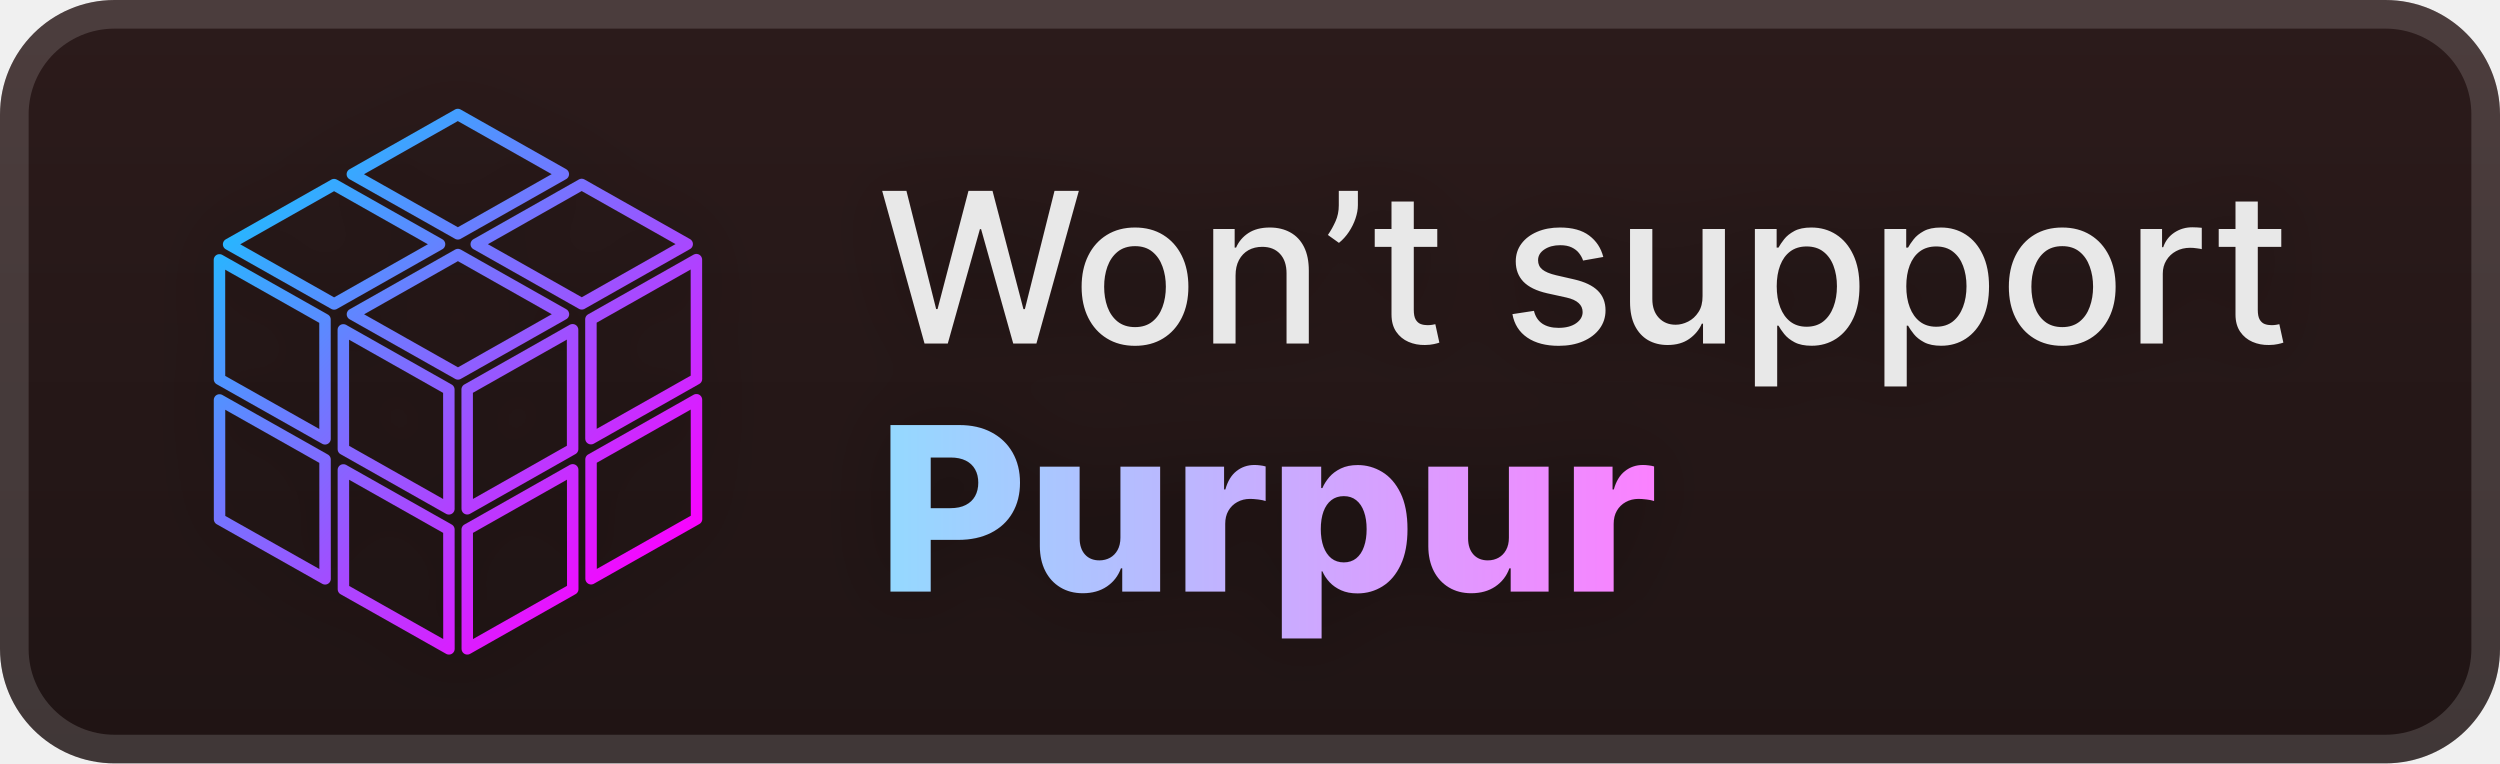
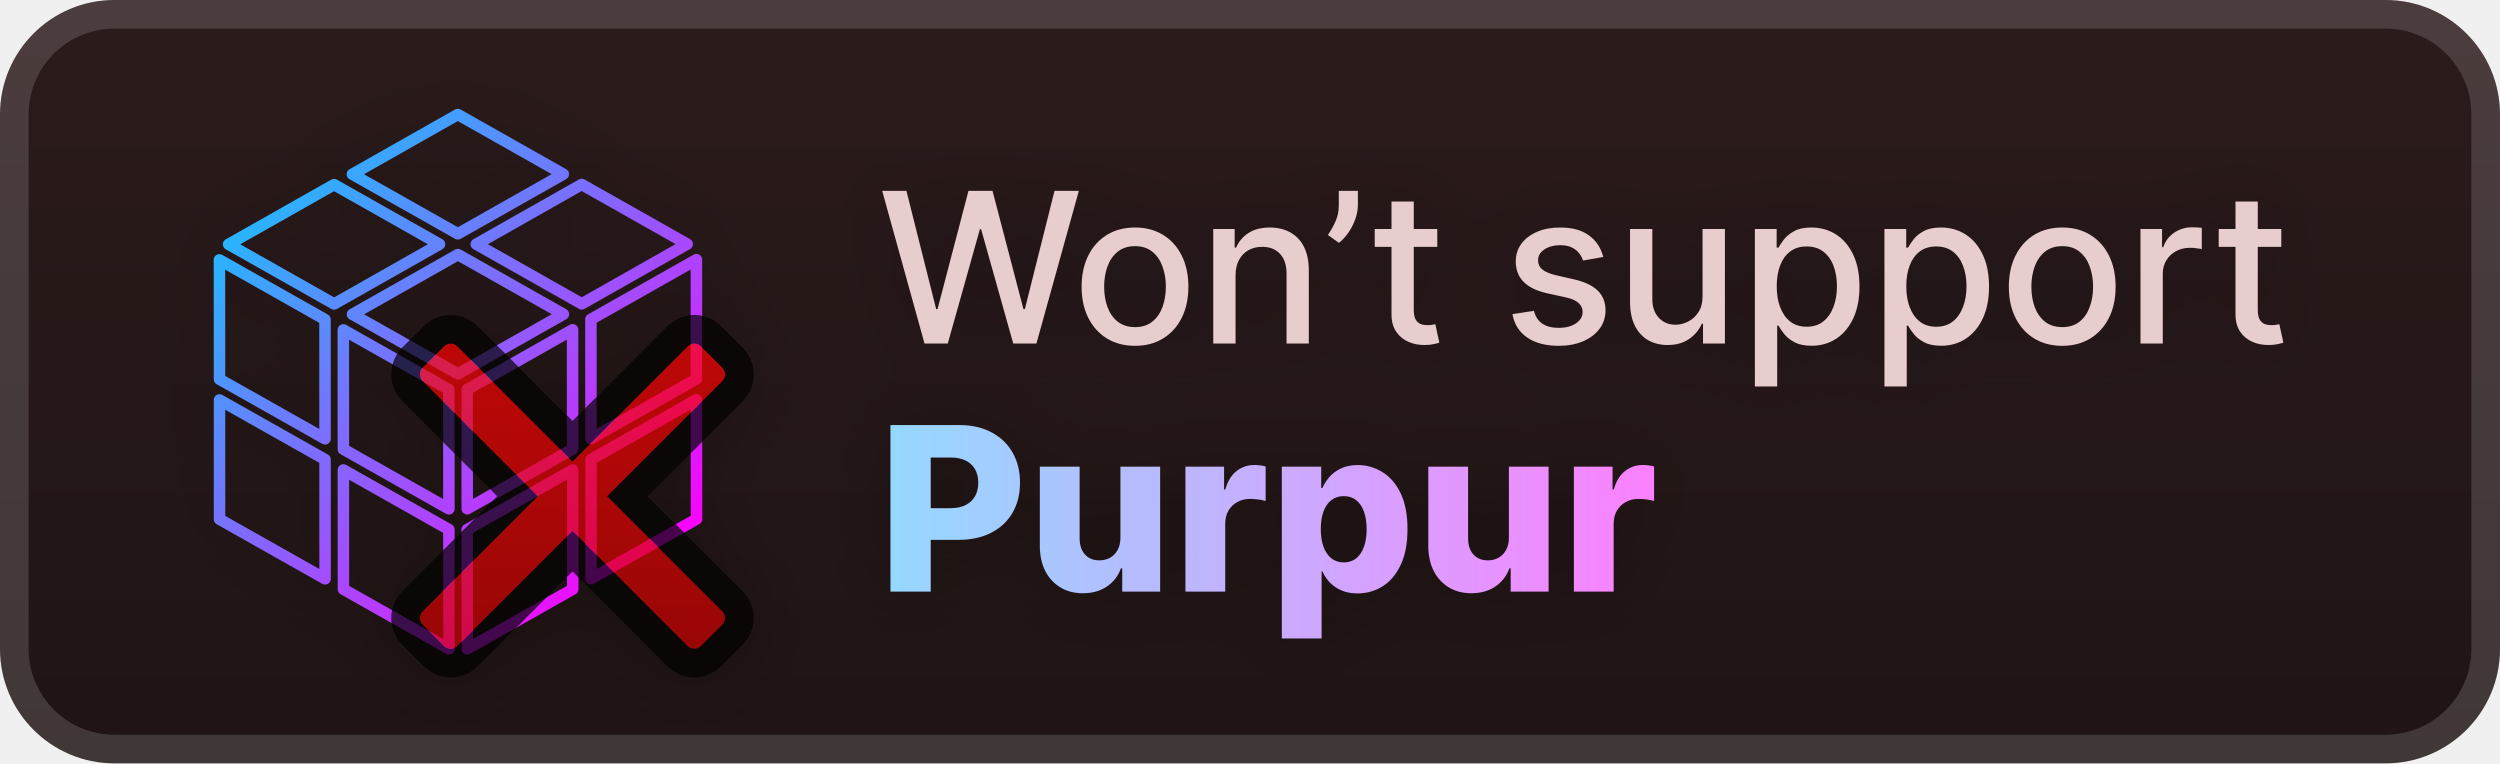
<svg xmlns="http://www.w3.org/2000/svg" width="131" height="40" viewBox="0 0 131 40" fill="none">
-   <rect x="-0" y="-6.10352e-05" width="131" height="40" rx="6" fill="url(#paint0_linear_28_1149)" />
-   <g filter="url(#filter0_d_28_1149)">
-     <path d="M30.48 9.666L24.956 12.796L30.485 15.921L36.009 12.79L30.48 9.666Z" stroke="url(#paint1_linear_28_1149)" stroke-width="0.6" stroke-linejoin="round" />
-     <path d="M23.989 6L18.463 9.13L23.992 12.252L29.518 9.125L23.989 6Z" stroke="url(#paint2_linear_28_1149)" stroke-width="0.6" stroke-linejoin="round" />
-     <path d="M17.505 9.674L11.979 12.802L17.508 15.927L23.031 12.799L17.505 9.674Z" stroke="url(#paint3_linear_28_1149)" stroke-width="0.6" stroke-linejoin="round" />
-     <path d="M23.995 13.34L18.469 16.47L23.998 19.592L29.524 16.465L23.995 13.34Z" stroke="url(#paint4_linear_28_1149)" stroke-width="0.6" stroke-linejoin="round" />
-     <path d="M11.499 13.617L11.502 19.873L17.032 22.994L17.029 16.742L11.499 13.617Z" stroke="url(#paint5_linear_28_1149)" stroke-width="0.6" stroke-linejoin="round" />
-     <path d="M17.99 17.286L17.993 23.538L23.522 26.663L23.519 20.411L17.99 17.286Z" stroke="url(#paint6_linear_28_1149)" stroke-width="0.6" stroke-linejoin="round" />
-     <path d="M11.502 20.957L11.505 27.21L17.035 30.331L17.032 24.079L11.502 20.957Z" stroke="url(#paint7_linear_28_1149)" stroke-width="0.6" stroke-linejoin="round" />
-     <path d="M17.993 24.625L17.996 30.878L23.525 34L23.522 27.747L17.993 24.625Z" stroke="url(#paint8_linear_28_1149)" stroke-width="0.6" stroke-linejoin="round" />
-     <path d="M24.486 34L30.012 30.872L30.009 24.62L24.483 27.747L24.486 34Z" stroke="url(#paint9_linear_28_1149)" stroke-width="0.6" stroke-linejoin="round" />
-     <path d="M30.973 30.326L36.499 27.198L36.494 20.946L30.97 24.073L30.973 30.326Z" stroke="url(#paint10_linear_28_1149)" stroke-width="0.6" stroke-linejoin="round" />
-     <path d="M30.967 22.986L36.494 19.858L36.491 13.606L30.964 16.733L30.967 22.986Z" stroke="url(#paint11_linear_28_1149)" stroke-width="0.6" stroke-linejoin="round" />
-     <path d="M24.48 20.408L24.483 26.66L30.006 23.532L30.003 17.28L24.48 20.408Z" stroke="url(#paint12_linear_28_1149)" stroke-width="0.6" stroke-linejoin="round" />
-   </g>
-   <g filter="url(#filter1_d_28_1149)">
-     <path d="M48.445 18L46.226 10H47.496L49.054 16.195H49.128L50.749 10H52.007L53.628 16.199H53.703L55.257 10H56.531L54.308 18H53.093L51.41 12.008H51.347L49.664 18H48.445ZM59.474 18.121C58.912 18.121 58.421 17.992 58.002 17.734C57.582 17.477 57.257 17.116 57.025 16.652C56.793 16.189 56.677 15.647 56.677 15.027C56.677 14.405 56.793 13.861 57.025 13.395C57.257 12.928 57.582 12.566 58.002 12.309C58.421 12.051 58.912 11.922 59.474 11.922C60.037 11.922 60.528 12.051 60.947 12.309C61.366 12.566 61.692 12.928 61.923 13.395C62.155 13.861 62.271 14.405 62.271 15.027C62.271 15.647 62.155 16.189 61.923 16.652C61.692 17.116 61.366 17.477 60.947 17.734C60.528 17.992 60.037 18.121 59.474 18.121ZM59.478 17.141C59.843 17.141 60.145 17.044 60.384 16.852C60.624 16.659 60.801 16.402 60.916 16.082C61.033 15.762 61.091 15.409 61.091 15.023C61.091 14.641 61.033 14.289 60.916 13.969C60.801 13.646 60.624 13.387 60.384 13.191C60.145 12.996 59.843 12.898 59.478 12.898C59.111 12.898 58.806 12.996 58.564 13.191C58.324 13.387 58.146 13.646 58.029 13.969C57.914 14.289 57.857 14.641 57.857 15.023C57.857 15.409 57.914 15.762 58.029 16.082C58.146 16.402 58.324 16.659 58.564 16.852C58.806 17.044 59.111 17.141 59.478 17.141ZM64.743 14.437V18H63.575V12H64.696V12.976H64.77C64.908 12.659 65.124 12.404 65.418 12.211C65.715 12.018 66.089 11.922 66.54 11.922C66.948 11.922 67.306 12.008 67.614 12.18C67.921 12.349 68.159 12.601 68.329 12.937C68.498 13.273 68.582 13.689 68.582 14.184V18H67.415V14.324C67.415 13.889 67.301 13.549 67.075 13.305C66.848 13.057 66.537 12.934 66.141 12.934C65.87 12.934 65.629 12.992 65.418 13.109C65.21 13.226 65.045 13.398 64.922 13.625C64.803 13.849 64.743 14.12 64.743 14.437ZM71.153 10V10.75C71.153 10.971 71.111 11.204 71.028 11.449C70.947 11.691 70.832 11.924 70.684 12.148C70.536 12.372 70.361 12.565 70.161 12.726L69.582 12.312C69.736 12.088 69.869 11.85 69.981 11.598C70.096 11.345 70.153 11.066 70.153 10.762V10H71.153ZM75.313 12V12.937H72.036V12H75.313ZM72.915 10.562H74.082V16.238C74.082 16.465 74.116 16.635 74.184 16.75C74.252 16.862 74.339 16.939 74.446 16.98C74.555 17.02 74.674 17.039 74.801 17.039C74.895 17.039 74.977 17.032 75.047 17.02C75.118 17.006 75.172 16.996 75.211 16.988L75.422 17.953C75.355 17.979 75.258 18.005 75.133 18.031C75.008 18.06 74.852 18.076 74.665 18.078C74.357 18.083 74.071 18.029 73.805 17.914C73.54 17.799 73.325 17.622 73.161 17.383C72.997 17.143 72.915 16.842 72.915 16.48V10.562ZM84.012 13.465L82.954 13.652C82.909 13.517 82.839 13.388 82.743 13.266C82.649 13.143 82.521 13.043 82.36 12.965C82.198 12.887 81.997 12.848 81.754 12.848C81.424 12.848 81.148 12.922 80.926 13.07C80.705 13.216 80.594 13.405 80.594 13.637C80.594 13.837 80.668 13.999 80.817 14.121C80.965 14.243 81.205 14.344 81.536 14.422L82.489 14.641C83.041 14.768 83.452 14.965 83.723 15.23C83.994 15.496 84.129 15.841 84.129 16.266C84.129 16.625 84.025 16.945 83.817 17.227C83.611 17.505 83.323 17.724 82.954 17.883C82.586 18.042 82.161 18.121 81.676 18.121C81.004 18.121 80.456 17.978 80.032 17.691C79.607 17.402 79.347 16.992 79.251 16.461L80.379 16.289C80.45 16.583 80.594 16.806 80.813 16.957C81.032 17.105 81.317 17.18 81.668 17.18C82.051 17.18 82.357 17.1 82.586 16.941C82.816 16.78 82.93 16.583 82.93 16.352C82.93 16.164 82.86 16.006 82.719 15.879C82.581 15.751 82.369 15.655 82.082 15.59L81.067 15.367C80.507 15.239 80.093 15.036 79.825 14.758C79.559 14.479 79.426 14.126 79.426 13.699C79.426 13.345 79.525 13.035 79.723 12.77C79.921 12.504 80.195 12.297 80.543 12.148C80.892 11.997 81.292 11.922 81.743 11.922C82.391 11.922 82.901 12.062 83.274 12.344C83.646 12.622 83.892 12.996 84.012 13.465ZM89.214 15.512V12H90.386V18H89.238V16.961H89.175C89.037 17.281 88.816 17.548 88.511 17.762C88.209 17.973 87.833 18.078 87.382 18.078C86.997 18.078 86.656 17.993 86.359 17.824C86.065 17.652 85.833 17.398 85.664 17.062C85.497 16.727 85.414 16.311 85.414 15.816V12H86.582V15.676C86.582 16.085 86.695 16.41 86.921 16.652C87.148 16.895 87.442 17.016 87.804 17.016C88.023 17.016 88.24 16.961 88.457 16.852C88.675 16.742 88.856 16.577 88.999 16.355C89.145 16.134 89.217 15.853 89.214 15.512ZM91.956 20.25V12H93.096V12.973H93.194C93.261 12.848 93.359 12.703 93.487 12.539C93.614 12.375 93.791 12.232 94.018 12.109C94.245 11.984 94.544 11.922 94.916 11.922C95.401 11.922 95.833 12.044 96.213 12.289C96.594 12.534 96.892 12.887 97.108 13.348C97.327 13.809 97.436 14.363 97.436 15.012C97.436 15.66 97.328 16.216 97.112 16.68C96.896 17.141 96.599 17.496 96.221 17.746C95.844 17.993 95.413 18.117 94.928 18.117C94.564 18.117 94.265 18.056 94.034 17.933C93.805 17.811 93.625 17.668 93.495 17.504C93.364 17.34 93.264 17.194 93.194 17.066H93.124V20.25H91.956ZM93.1 15C93.1 15.422 93.161 15.792 93.284 16.109C93.406 16.427 93.583 16.676 93.815 16.855C94.047 17.032 94.331 17.121 94.666 17.121C95.015 17.121 95.307 17.029 95.541 16.844C95.776 16.656 95.953 16.402 96.073 16.082C96.195 15.762 96.256 15.401 96.256 15C96.256 14.604 96.196 14.249 96.077 13.934C95.96 13.618 95.782 13.37 95.545 13.187C95.311 13.005 95.018 12.914 94.666 12.914C94.328 12.914 94.041 13.001 93.807 13.176C93.575 13.35 93.4 13.594 93.28 13.906C93.16 14.219 93.1 14.583 93.1 15ZM98.745 20.25V12H99.885V12.973H99.983C100.051 12.848 100.148 12.703 100.276 12.539C100.403 12.375 100.581 12.232 100.807 12.109C101.034 11.984 101.333 11.922 101.706 11.922C102.19 11.922 102.622 12.044 103.002 12.289C103.383 12.534 103.681 12.887 103.897 13.348C104.116 13.809 104.225 14.363 104.225 15.012C104.225 15.66 104.117 16.216 103.901 16.68C103.685 17.141 103.388 17.496 103.01 17.746C102.633 17.993 102.202 18.117 101.717 18.117C101.353 18.117 101.055 18.056 100.823 17.933C100.594 17.811 100.414 17.668 100.284 17.504C100.153 17.34 100.053 17.194 99.983 17.066H99.913V20.25H98.745ZM99.889 15C99.889 15.422 99.95 15.792 100.073 16.109C100.195 16.427 100.372 16.676 100.604 16.855C100.836 17.032 101.12 17.121 101.456 17.121C101.805 17.121 102.096 17.029 102.331 16.844C102.565 16.656 102.742 16.402 102.862 16.082C102.984 15.762 103.045 15.401 103.045 15C103.045 14.604 102.985 14.249 102.866 13.934C102.749 13.618 102.571 13.37 102.334 13.187C102.1 13.005 101.807 12.914 101.456 12.914C101.117 12.914 100.831 13.001 100.596 13.176C100.364 13.35 100.189 13.594 100.069 13.906C99.949 14.219 99.889 14.583 99.889 15ZM108.061 18.121C107.499 18.121 107.008 17.992 106.588 17.734C106.169 17.477 105.844 17.116 105.612 16.652C105.38 16.189 105.264 15.647 105.264 15.027C105.264 14.405 105.38 13.861 105.612 13.395C105.844 12.928 106.169 12.566 106.588 12.309C107.008 12.051 107.499 11.922 108.061 11.922C108.624 11.922 109.114 12.051 109.534 12.309C109.953 12.566 110.278 12.928 110.51 13.395C110.742 13.861 110.858 14.405 110.858 15.027C110.858 15.647 110.742 16.189 110.51 16.652C110.278 17.116 109.953 17.477 109.534 17.734C109.114 17.992 108.624 18.121 108.061 18.121ZM108.065 17.141C108.43 17.141 108.732 17.044 108.971 16.852C109.211 16.659 109.388 16.402 109.502 16.082C109.62 15.762 109.678 15.409 109.678 15.023C109.678 14.641 109.62 14.289 109.502 13.969C109.388 13.646 109.211 13.387 108.971 13.191C108.732 12.996 108.43 12.898 108.065 12.898C107.698 12.898 107.393 12.996 107.151 13.191C106.911 13.387 106.733 13.646 106.616 13.969C106.501 14.289 106.444 14.641 106.444 15.023C106.444 15.409 106.501 15.762 106.616 16.082C106.733 16.402 106.911 16.659 107.151 16.852C107.393 17.044 107.698 17.141 108.065 17.141ZM112.162 18V12H113.291V12.953H113.353C113.462 12.63 113.655 12.376 113.931 12.191C114.21 12.004 114.525 11.91 114.876 11.91C114.949 11.91 115.035 11.913 115.134 11.918C115.236 11.923 115.315 11.93 115.373 11.937V13.055C115.326 13.042 115.242 13.027 115.123 13.012C115.003 12.993 114.883 12.984 114.763 12.984C114.487 12.984 114.241 13.043 114.025 13.16C113.811 13.275 113.642 13.435 113.517 13.641C113.392 13.844 113.33 14.075 113.33 14.336V18H112.162ZM119.539 12V12.937H116.261V12H119.539ZM117.14 10.562H118.308V16.238C118.308 16.465 118.342 16.635 118.41 16.75C118.477 16.862 118.565 16.939 118.671 16.98C118.781 17.02 118.899 17.039 119.027 17.039C119.121 17.039 119.203 17.032 119.273 17.02C119.343 17.006 119.398 16.996 119.437 16.988L119.648 17.953C119.58 17.979 119.484 18.005 119.359 18.031C119.234 18.06 119.078 18.076 118.89 18.078C118.583 18.083 118.296 18.029 118.031 17.914C117.765 17.799 117.55 17.622 117.386 17.383C117.222 17.143 117.14 16.842 117.14 16.48V10.562Z" fill="#E8E8E8" />
-     <path d="M46.66 31V22.273H50.265C50.919 22.273 51.483 22.401 51.957 22.656C52.434 22.909 52.802 23.263 53.061 23.717C53.319 24.169 53.448 24.695 53.448 25.294C53.448 25.896 53.316 26.423 53.052 26.875C52.791 27.324 52.417 27.672 51.931 27.919C51.446 28.166 50.869 28.29 50.201 28.29H47.977V26.628H49.809C50.127 26.628 50.393 26.572 50.606 26.462C50.822 26.351 50.985 26.196 51.096 25.997C51.207 25.795 51.262 25.561 51.262 25.294C51.262 25.024 51.207 24.791 51.096 24.595C50.985 24.396 50.822 24.243 50.606 24.135C50.39 24.027 50.124 23.973 49.809 23.973H48.769V31H46.66ZM58.711 28.175V24.454H60.791V31H58.805V29.781H58.737C58.592 30.182 58.345 30.5 57.995 30.736C57.649 30.969 57.23 31.085 56.738 31.085C56.292 31.085 55.9 30.983 55.562 30.778C55.224 30.574 54.961 30.288 54.774 29.922C54.586 29.552 54.491 29.121 54.488 28.626V24.454H56.572V28.217C56.575 28.572 56.669 28.852 56.853 29.057C57.038 29.261 57.289 29.364 57.608 29.364C57.815 29.364 58.001 29.318 58.166 29.227C58.333 29.134 58.465 28.998 58.562 28.822C58.661 28.643 58.711 28.427 58.711 28.175ZM62.117 31V24.454H64.141V25.648H64.209C64.329 25.216 64.523 24.895 64.793 24.685C65.063 24.471 65.377 24.365 65.735 24.365C65.832 24.365 65.931 24.372 66.033 24.386C66.135 24.398 66.231 24.416 66.319 24.442V26.253C66.219 26.219 66.089 26.192 65.927 26.172C65.768 26.152 65.626 26.142 65.501 26.142C65.253 26.142 65.03 26.197 64.832 26.308C64.635 26.416 64.481 26.568 64.367 26.764C64.256 26.957 64.201 27.185 64.201 27.446V31H62.117ZM67.168 33.455V24.454H69.23V25.575H69.294C69.379 25.376 69.5 25.185 69.656 25C69.816 24.815 70.017 24.665 70.262 24.548C70.509 24.429 70.804 24.369 71.148 24.369C71.603 24.369 72.027 24.489 72.422 24.727C72.82 24.966 73.141 25.334 73.385 25.831C73.629 26.328 73.752 26.962 73.752 27.732C73.752 28.473 73.634 29.094 73.398 29.594C73.165 30.094 72.85 30.469 72.452 30.719C72.057 30.969 71.618 31.094 71.135 31.094C70.806 31.094 70.52 31.04 70.279 30.932C70.037 30.824 69.834 30.682 69.669 30.506C69.507 30.329 69.382 30.141 69.294 29.939H69.252V33.455H67.168ZM69.209 27.727C69.209 28.079 69.256 28.386 69.35 28.648C69.446 28.909 69.584 29.112 69.763 29.257C69.945 29.399 70.162 29.47 70.415 29.47C70.671 29.47 70.888 29.399 71.067 29.257C71.246 29.112 71.381 28.909 71.472 28.648C71.566 28.386 71.612 28.079 71.612 27.727C71.612 27.375 71.566 27.07 71.472 26.811C71.381 26.552 71.246 26.352 71.067 26.21C70.891 26.068 70.674 25.997 70.415 25.997C70.159 25.997 69.942 26.067 69.763 26.206C69.584 26.345 69.446 26.544 69.35 26.802C69.256 27.061 69.209 27.369 69.209 27.727ZM79.067 28.175V24.454H81.146V31H79.16V29.781H79.092C78.947 30.182 78.7 30.5 78.351 30.736C78.004 30.969 77.585 31.085 77.094 31.085C76.648 31.085 76.255 30.983 75.918 30.778C75.579 30.574 75.317 30.288 75.129 29.922C74.942 29.552 74.846 29.121 74.844 28.626V24.454H76.927V28.217C76.93 28.572 77.024 28.852 77.209 29.057C77.393 29.261 77.645 29.364 77.963 29.364C78.17 29.364 78.356 29.318 78.521 29.227C78.689 29.134 78.821 28.998 78.918 28.822C79.017 28.643 79.067 28.427 79.067 28.175ZM82.472 31V24.454H84.497V25.648H84.565C84.684 25.216 84.879 24.895 85.149 24.685C85.418 24.471 85.733 24.365 86.09 24.365C86.187 24.365 86.286 24.372 86.389 24.386C86.491 24.398 86.586 24.416 86.674 24.442V26.253C86.575 26.219 86.444 26.192 86.282 26.172C86.123 26.152 85.981 26.142 85.856 26.142C85.609 26.142 85.386 26.197 85.187 26.308C84.991 26.416 84.836 26.568 84.722 26.764C84.612 26.957 84.556 27.185 84.556 27.446V31H82.472Z" fill="url(#paint13_linear_28_1149)" />
+   <g clip-path="url(#clip0_28_1149)">
+     <rect x="-0" y="-6.10352e-05" width="131" height="40" rx="6" fill="url(#paint0_linear_28_1149)" />
+     <g filter="url(#filter0_d_28_1149)">
+       <path d="M30.48 9.666L24.956 12.796L30.485 15.921L36.009 12.79L30.48 9.666Z" stroke="url(#paint1_linear_28_1149)" stroke-width="0.6" stroke-linejoin="round" />
+       <path d="M23.989 6L18.463 9.13L23.992 12.252L29.518 9.125L23.989 6Z" stroke="url(#paint2_linear_28_1149)" stroke-width="0.6" stroke-linejoin="round" />
+       <path d="M17.505 9.674L11.979 12.802L17.508 15.927L23.031 12.799L17.505 9.674Z" stroke="url(#paint3_linear_28_1149)" stroke-width="0.6" stroke-linejoin="round" />
+       <path d="M23.995 13.34L18.469 16.47L23.998 19.592L29.524 16.465L23.995 13.34Z" stroke="url(#paint4_linear_28_1149)" stroke-width="0.6" stroke-linejoin="round" />
+       <path d="M11.499 13.617L11.502 19.873L17.032 22.994L17.029 16.742L11.499 13.617Z" stroke="url(#paint5_linear_28_1149)" stroke-width="0.6" stroke-linejoin="round" />
+       <path d="M17.99 17.286L17.993 23.538L23.522 26.663L23.519 20.411L17.99 17.286Z" stroke="url(#paint6_linear_28_1149)" stroke-width="0.6" stroke-linejoin="round" />
+       <path d="M11.502 20.957L11.505 27.21L17.035 30.331L17.032 24.079L11.502 20.957Z" stroke="url(#paint7_linear_28_1149)" stroke-width="0.6" stroke-linejoin="round" />
+       <path d="M17.993 24.625L17.996 30.878L23.525 34L23.522 27.747L17.993 24.625Z" stroke="url(#paint8_linear_28_1149)" stroke-width="0.6" stroke-linejoin="round" />
+       <path d="M24.486 34L30.012 30.872L30.009 24.62L24.483 27.747L24.486 34Z" stroke="url(#paint9_linear_28_1149)" stroke-width="0.6" stroke-linejoin="round" />
+       <path d="M30.973 30.326L36.499 27.198L36.494 20.946L30.97 24.073L30.973 30.326Z" stroke="url(#paint10_linear_28_1149)" stroke-width="0.6" stroke-linejoin="round" />
+       <path d="M30.967 22.986L36.494 19.858L36.491 13.606L30.964 16.733L30.967 22.986Z" stroke="url(#paint11_linear_28_1149)" stroke-width="0.6" stroke-linejoin="round" />
+       <path d="M24.48 20.408L24.483 26.66L30.006 23.532L30.003 17.28L24.48 20.408Z" stroke="url(#paint12_linear_28_1149)" stroke-width="0.6" stroke-linejoin="round" />
+       <g opacity="0.7">
+         <mask id="path-15-outside-1_28_1149" maskUnits="userSpaceOnUse" x="20" y="16" width="20" height="20" fill="black">
+           <rect fill="white" x="20" y="16" width="20" height="20" />
+           <path fill-rule="evenodd" clip-rule="evenodd" d="M23.97 18.146C23.775 17.951 23.459 17.951 23.263 18.146L22.147 19.263C21.952 19.458 21.952 19.775 22.147 19.97L28.176 26.001L22.146 32.029C21.951 32.225 21.951 32.541 22.146 32.737L23.263 33.853C23.458 34.048 23.775 34.048 23.97 33.853L29.999 27.825L36.026 33.853C36.221 34.048 36.538 34.048 36.733 33.853L37.849 32.737C38.045 32.541 38.045 32.225 37.849 32.029L31.823 26.001L37.852 19.973C38.048 19.778 38.048 19.461 37.852 19.266L36.736 18.15C36.541 17.954 36.224 17.954 36.029 18.15L30 24.178L23.97 18.146Z" />
+         </mask>
+         <path fill-rule="evenodd" clip-rule="evenodd" d="M23.97 18.146C23.775 17.951 23.459 17.951 23.263 18.146L22.147 19.263C21.952 19.458 21.952 19.775 22.147 19.97L28.176 26.001L22.146 32.029C21.951 32.225 21.951 32.541 22.146 32.737L23.263 33.853C23.458 34.048 23.775 34.048 23.97 33.853L29.999 27.825L36.026 33.853C36.221 34.048 36.538 34.048 36.733 33.853L37.849 32.737C38.045 32.541 38.045 32.225 37.849 32.029L31.823 26.001L37.852 19.973C38.048 19.778 38.048 19.461 37.852 19.266L36.736 18.15C36.541 17.954 36.224 17.954 36.029 18.15L30 24.178L23.97 18.146Z" fill="url(#paint13_linear_28_1149)" />
+         <path d="M23.263 18.146L24.324 19.207L23.263 18.146ZM23.97 18.146L22.909 19.207L22.909 19.207L23.97 18.146ZM22.147 19.263L21.086 18.203L21.086 18.203L22.147 19.263ZM22.147 19.97L21.086 21.031L21.086 21.031L22.147 19.97ZM28.176 26.001L29.237 27.062L30.297 26.001L29.237 24.94L28.176 26.001ZM22.146 32.029L21.086 30.969L21.086 30.969L22.146 32.029ZM22.146 32.737L21.086 33.797L21.086 33.797L22.146 32.737ZM23.263 33.853L24.324 32.792L24.323 32.792L23.263 33.853ZM23.97 33.853L22.91 32.792L22.91 32.792L23.97 33.853ZM29.999 27.825L31.06 26.764L30 25.703L28.939 26.764L29.999 27.825ZM36.026 33.853L34.965 34.914L34.965 34.914L36.026 33.853ZM36.733 33.853L37.794 34.914L37.794 34.914L36.733 33.853ZM37.849 32.737L36.789 31.676L36.789 31.676L37.849 32.737ZM37.849 32.029L36.789 33.09L36.789 33.09L37.849 32.029ZM31.823 26.001L30.762 24.941L29.702 26.001L30.762 27.062L31.823 26.001ZM37.852 19.973L38.913 21.034L38.913 21.034L37.852 19.973ZM37.852 19.266L36.792 20.327L36.792 20.327L37.852 19.266ZM36.736 18.15L35.675 19.21L35.675 19.21L36.736 18.15ZM36.029 18.15L34.968 17.089L34.968 17.089L36.029 18.15ZM30 24.178L28.939 25.238L30 26.299L31.06 25.238L30 24.178ZM24.324 19.207C23.933 19.598 23.3 19.598 22.909 19.207L25.031 17.086C24.25 16.305 22.983 16.305 22.202 17.086L24.324 19.207ZM23.208 20.324L24.324 19.207L22.202 17.086L21.086 18.203L23.208 20.324ZM23.208 18.91C23.598 19.3 23.598 19.933 23.208 20.324L21.086 18.203C20.305 18.984 20.305 20.25 21.086 21.031L23.208 18.91ZM29.237 24.94L23.208 18.91L21.086 21.031L27.115 27.061L29.237 24.94ZM23.207 33.09L29.237 27.062L27.116 24.94L21.086 30.969L23.207 33.09ZM23.207 31.676C23.598 32.066 23.598 32.7 23.207 33.09L21.086 30.969C20.305 31.75 20.305 33.016 21.086 33.797L23.207 31.676ZM24.323 32.792L23.207 31.676L21.086 33.797L22.202 34.914L24.323 32.792ZM22.91 32.792C23.3 32.402 23.933 32.402 24.324 32.792L22.202 34.914C22.983 35.695 24.25 35.695 25.031 34.914L22.91 32.792ZM28.939 26.764L22.91 32.792L25.031 34.914L31.06 28.886L28.939 26.764ZM37.087 32.793L31.06 26.764L28.939 28.885L34.965 34.914L37.087 32.793ZM35.672 32.793C36.063 32.402 36.697 32.402 37.087 32.793L34.965 34.914C35.746 35.695 37.013 35.695 37.794 34.914L35.672 32.793ZM36.789 31.676L35.672 32.793L37.794 34.914L38.91 33.797L36.789 31.676ZM36.789 33.09C36.398 32.7 36.398 32.067 36.789 31.676L38.91 33.797C39.691 33.016 39.691 31.75 38.91 30.969L36.789 33.09ZM30.762 27.062L36.789 33.09L38.91 30.969L32.884 24.941L30.762 27.062ZM36.792 18.912L30.762 24.941L32.884 27.062L38.913 21.034L36.792 18.912ZM36.792 20.327C36.401 19.936 36.401 19.303 36.792 18.912L38.913 21.034C39.694 20.253 39.694 18.986 38.913 18.205L36.792 20.327ZM35.675 19.21L36.792 20.327L38.913 18.205L37.797 17.089L35.675 19.21ZM37.089 19.21C36.699 19.601 36.066 19.601 35.675 19.21L37.797 17.089C37.016 16.308 35.749 16.308 34.968 17.089L37.089 19.21ZM31.06 25.238L37.089 19.21L34.968 17.089L28.939 23.117L31.06 25.238ZM22.909 19.207L28.939 25.238L31.061 23.117L25.031 17.086L22.909 19.207Z" fill="black" mask="url(#path-15-outside-1_28_1149)" />
+       </g>
+     </g>
+     <g filter="url(#filter1_d_28_1149)">
+       <path d="M48.445 18L46.226 10H47.496L49.054 16.195H49.128L50.749 10H52.007L53.628 16.199H53.703L55.257 10H56.531L54.308 18H53.093L51.41 12.008H51.347L49.664 18H48.445ZM59.474 18.121C58.912 18.121 58.421 17.992 58.002 17.734C57.582 17.477 57.257 17.116 57.025 16.652C56.793 16.189 56.677 15.647 56.677 15.027C56.677 14.405 56.793 13.861 57.025 13.395C57.257 12.928 57.582 12.566 58.002 12.309C58.421 12.051 58.912 11.922 59.474 11.922C60.037 11.922 60.528 12.051 60.947 12.309C61.366 12.566 61.692 12.928 61.923 13.395C62.155 13.861 62.271 14.405 62.271 15.027C62.271 15.647 62.155 16.189 61.923 16.652C61.692 17.116 61.366 17.477 60.947 17.734C60.528 17.992 60.037 18.121 59.474 18.121ZM59.478 17.141C59.843 17.141 60.145 17.044 60.384 16.852C60.624 16.659 60.801 16.402 60.916 16.082C61.033 15.762 61.091 15.409 61.091 15.023C61.091 14.641 61.033 14.289 60.916 13.969C60.801 13.646 60.624 13.387 60.384 13.191C60.145 12.996 59.843 12.898 59.478 12.898C59.111 12.898 58.806 12.996 58.564 13.191C58.324 13.387 58.146 13.646 58.029 13.969C57.914 14.289 57.857 14.641 57.857 15.023C57.857 15.409 57.914 15.762 58.029 16.082C58.146 16.402 58.324 16.659 58.564 16.852C58.806 17.044 59.111 17.141 59.478 17.141ZM64.743 14.437V18H63.575V12H64.696V12.976H64.77C64.908 12.659 65.124 12.404 65.418 12.211C65.715 12.018 66.089 11.922 66.54 11.922C66.948 11.922 67.306 12.008 67.614 12.18C67.921 12.349 68.159 12.601 68.329 12.937C68.498 13.273 68.582 13.689 68.582 14.184V18H67.415V14.324C67.415 13.889 67.301 13.549 67.075 13.305C66.848 13.057 66.537 12.934 66.141 12.934C65.87 12.934 65.629 12.992 65.418 13.109C65.21 13.226 65.045 13.398 64.922 13.625C64.803 13.849 64.743 14.12 64.743 14.437ZM71.153 10V10.75C71.153 10.971 71.111 11.204 71.028 11.449C70.947 11.691 70.832 11.924 70.684 12.148C70.536 12.372 70.361 12.565 70.161 12.726L69.582 12.312C69.736 12.088 69.869 11.85 69.981 11.598C70.096 11.345 70.153 11.066 70.153 10.762V10H71.153ZM75.313 12V12.937H72.036V12H75.313ZM72.915 10.562H74.082V16.238C74.082 16.465 74.116 16.635 74.184 16.75C74.252 16.862 74.339 16.939 74.446 16.98C74.555 17.02 74.674 17.039 74.801 17.039C74.895 17.039 74.977 17.032 75.047 17.02C75.118 17.006 75.172 16.996 75.211 16.988L75.422 17.953C75.355 17.979 75.258 18.005 75.133 18.031C75.008 18.06 74.852 18.076 74.665 18.078C74.357 18.083 74.071 18.029 73.805 17.914C73.54 17.799 73.325 17.622 73.161 17.383C72.997 17.143 72.915 16.842 72.915 16.48V10.562ZM84.012 13.465L82.954 13.652C82.909 13.517 82.839 13.388 82.743 13.266C82.649 13.143 82.521 13.043 82.36 12.965C82.198 12.887 81.997 12.848 81.754 12.848C81.424 12.848 81.148 12.922 80.926 13.07C80.705 13.216 80.594 13.405 80.594 13.637C80.594 13.837 80.668 13.999 80.817 14.121C80.965 14.243 81.205 14.344 81.536 14.422L82.489 14.641C83.041 14.768 83.452 14.965 83.723 15.23C83.994 15.496 84.129 15.841 84.129 16.266C84.129 16.625 84.025 16.945 83.817 17.227C83.611 17.505 83.323 17.724 82.954 17.883C82.586 18.042 82.161 18.121 81.676 18.121C81.004 18.121 80.456 17.978 80.032 17.691C79.607 17.402 79.347 16.992 79.251 16.461L80.379 16.289C80.45 16.583 80.594 16.806 80.813 16.957C81.032 17.105 81.317 17.18 81.668 17.18C82.051 17.18 82.357 17.1 82.586 16.941C82.816 16.78 82.93 16.583 82.93 16.352C82.93 16.164 82.86 16.006 82.719 15.879C82.581 15.751 82.369 15.655 82.082 15.59L81.067 15.367C80.507 15.239 80.093 15.036 79.825 14.758C79.559 14.479 79.426 14.126 79.426 13.699C79.426 13.345 79.525 13.035 79.723 12.77C79.921 12.504 80.195 12.297 80.543 12.148C80.892 11.997 81.292 11.922 81.743 11.922C82.391 11.922 82.901 12.062 83.274 12.344C83.646 12.622 83.892 12.996 84.012 13.465ZM89.214 15.512V12H90.386V18H89.238V16.961H89.175C89.037 17.281 88.816 17.548 88.511 17.762C88.209 17.973 87.833 18.078 87.382 18.078C86.997 18.078 86.656 17.993 86.359 17.824C86.065 17.652 85.833 17.398 85.664 17.062C85.497 16.727 85.414 16.311 85.414 15.816V12H86.582V15.676C86.582 16.085 86.695 16.41 86.921 16.652C87.148 16.895 87.442 17.016 87.804 17.016C88.023 17.016 88.24 16.961 88.457 16.852C88.675 16.742 88.856 16.577 88.999 16.355C89.145 16.134 89.217 15.853 89.214 15.512ZM91.956 20.25V12H93.096V12.973H93.194C93.261 12.848 93.359 12.703 93.487 12.539C93.614 12.375 93.791 12.232 94.018 12.109C94.245 11.984 94.544 11.922 94.916 11.922C95.401 11.922 95.833 12.044 96.213 12.289C96.594 12.534 96.892 12.887 97.108 13.348C97.327 13.809 97.436 14.363 97.436 15.012C97.436 15.66 97.328 16.216 97.112 16.68C96.896 17.141 96.599 17.496 96.221 17.746C95.844 17.993 95.413 18.117 94.928 18.117C94.564 18.117 94.265 18.056 94.034 17.933C93.805 17.811 93.625 17.668 93.495 17.504C93.364 17.34 93.264 17.194 93.194 17.066H93.124V20.25H91.956ZM93.1 15C93.1 15.422 93.161 15.792 93.284 16.109C93.406 16.427 93.583 16.676 93.815 16.855C94.047 17.032 94.331 17.121 94.666 17.121C95.015 17.121 95.307 17.029 95.541 16.844C95.776 16.656 95.953 16.402 96.073 16.082C96.195 15.762 96.256 15.401 96.256 15C96.256 14.604 96.196 14.249 96.077 13.934C95.96 13.618 95.782 13.37 95.545 13.187C95.311 13.005 95.018 12.914 94.666 12.914C94.328 12.914 94.041 13.001 93.807 13.176C93.575 13.35 93.4 13.594 93.28 13.906C93.16 14.219 93.1 14.583 93.1 15ZM98.745 20.25V12H99.885V12.973H99.983C100.051 12.848 100.148 12.703 100.276 12.539C100.403 12.375 100.581 12.232 100.807 12.109C101.034 11.984 101.333 11.922 101.706 11.922C102.19 11.922 102.622 12.044 103.002 12.289C103.383 12.534 103.681 12.887 103.897 13.348C104.116 13.809 104.225 14.363 104.225 15.012C104.225 15.66 104.117 16.216 103.901 16.68C103.685 17.141 103.388 17.496 103.01 17.746C102.633 17.993 102.202 18.117 101.717 18.117C101.353 18.117 101.055 18.056 100.823 17.933C100.594 17.811 100.414 17.668 100.284 17.504C100.153 17.34 100.053 17.194 99.983 17.066H99.913V20.25H98.745ZM99.889 15C99.889 15.422 99.95 15.792 100.073 16.109C100.195 16.427 100.372 16.676 100.604 16.855C100.836 17.032 101.12 17.121 101.456 17.121C101.805 17.121 102.096 17.029 102.331 16.844C102.565 16.656 102.742 16.402 102.862 16.082C102.984 15.762 103.045 15.401 103.045 15C103.045 14.604 102.985 14.249 102.866 13.934C102.749 13.618 102.571 13.37 102.334 13.187C102.1 13.005 101.807 12.914 101.456 12.914C101.117 12.914 100.831 13.001 100.596 13.176C100.364 13.35 100.189 13.594 100.069 13.906C99.949 14.219 99.889 14.583 99.889 15ZM108.061 18.121C107.499 18.121 107.008 17.992 106.588 17.734C106.169 17.477 105.844 17.116 105.612 16.652C105.38 16.189 105.264 15.647 105.264 15.027C105.264 14.405 105.38 13.861 105.612 13.395C105.844 12.928 106.169 12.566 106.588 12.309C107.008 12.051 107.499 11.922 108.061 11.922C108.624 11.922 109.114 12.051 109.534 12.309C109.953 12.566 110.278 12.928 110.51 13.395C110.742 13.861 110.858 14.405 110.858 15.027C110.858 15.647 110.742 16.189 110.51 16.652C110.278 17.116 109.953 17.477 109.534 17.734C109.114 17.992 108.624 18.121 108.061 18.121ZM108.065 17.141C108.43 17.141 108.732 17.044 108.971 16.852C109.211 16.659 109.388 16.402 109.502 16.082C109.62 15.762 109.678 15.409 109.678 15.023C109.678 14.641 109.62 14.289 109.502 13.969C109.388 13.646 109.211 13.387 108.971 13.191C108.732 12.996 108.43 12.898 108.065 12.898C107.698 12.898 107.393 12.996 107.151 13.191C106.911 13.387 106.733 13.646 106.616 13.969C106.501 14.289 106.444 14.641 106.444 15.023C106.444 15.409 106.501 15.762 106.616 16.082C106.733 16.402 106.911 16.659 107.151 16.852C107.393 17.044 107.698 17.141 108.065 17.141ZM112.162 18V12H113.291V12.953H113.353C113.462 12.63 113.655 12.376 113.931 12.191C114.21 12.004 114.525 11.91 114.876 11.91C114.949 11.91 115.035 11.913 115.134 11.918C115.236 11.923 115.315 11.93 115.373 11.937V13.055C115.326 13.042 115.242 13.027 115.123 13.012C115.003 12.993 114.883 12.984 114.763 12.984C114.487 12.984 114.241 13.043 114.025 13.16C113.811 13.275 113.642 13.435 113.517 13.641C113.392 13.844 113.33 14.075 113.33 14.336V18H112.162ZM119.539 12V12.937H116.261V12H119.539ZM117.14 10.562H118.308V16.238C118.308 16.465 118.342 16.635 118.41 16.75C118.477 16.862 118.565 16.939 118.671 16.98C118.781 17.02 118.899 17.039 119.027 17.039C119.121 17.039 119.203 17.032 119.273 17.02C119.343 17.006 119.398 16.996 119.437 16.988L119.648 17.953C119.58 17.979 119.484 18.005 119.359 18.031C119.234 18.06 119.078 18.076 118.89 18.078C118.583 18.083 118.296 18.029 118.031 17.914C117.765 17.799 117.55 17.622 117.386 17.383C117.222 17.143 117.14 16.842 117.14 16.48V10.562Z" fill="#E7CDCD" />
+       <path d="M46.66 31V22.273H50.265C50.919 22.273 51.483 22.401 51.957 22.656C52.434 22.909 52.802 23.263 53.061 23.717C53.319 24.169 53.448 24.695 53.448 25.294C53.448 25.896 53.316 26.423 53.052 26.875C52.791 27.324 52.417 27.672 51.931 27.919C51.446 28.166 50.869 28.29 50.201 28.29H47.977V26.628H49.809C50.127 26.628 50.393 26.572 50.606 26.462C50.822 26.351 50.985 26.196 51.096 25.997C51.207 25.795 51.262 25.561 51.262 25.294C51.262 25.024 51.207 24.791 51.096 24.595C50.985 24.396 50.822 24.243 50.606 24.135C50.39 24.027 50.124 23.973 49.809 23.973H48.769V31H46.66ZM58.711 28.175V24.454H60.791V31H58.805V29.781H58.737C58.592 30.182 58.345 30.5 57.995 30.736C57.649 30.969 57.23 31.085 56.738 31.085C56.292 31.085 55.9 30.983 55.562 30.778C55.224 30.574 54.961 30.288 54.774 29.922C54.586 29.552 54.491 29.121 54.488 28.626V24.454H56.572V28.217C56.575 28.572 56.669 28.852 56.853 29.057C57.038 29.261 57.289 29.364 57.608 29.364C57.815 29.364 58.001 29.318 58.166 29.227C58.333 29.134 58.465 28.998 58.562 28.822C58.661 28.643 58.711 28.427 58.711 28.175ZM62.117 31V24.454H64.141V25.648H64.209C64.329 25.216 64.523 24.895 64.793 24.685C65.063 24.471 65.377 24.365 65.735 24.365C65.832 24.365 65.931 24.372 66.033 24.386C66.135 24.398 66.231 24.416 66.319 24.442V26.253C66.219 26.219 66.089 26.192 65.927 26.172C65.768 26.152 65.626 26.142 65.501 26.142C65.253 26.142 65.03 26.197 64.832 26.308C64.635 26.416 64.481 26.568 64.367 26.764C64.256 26.957 64.201 27.185 64.201 27.446V31H62.117ZM67.168 33.455V24.454H69.23V25.575H69.294C69.379 25.376 69.5 25.185 69.656 25C69.816 24.815 70.017 24.665 70.262 24.548C70.509 24.429 70.804 24.369 71.148 24.369C71.603 24.369 72.027 24.489 72.422 24.727C72.82 24.966 73.141 25.334 73.385 25.831C73.629 26.328 73.752 26.962 73.752 27.732C73.752 28.473 73.634 29.094 73.398 29.594C73.165 30.094 72.85 30.469 72.452 30.719C72.057 30.969 71.618 31.094 71.135 31.094C70.806 31.094 70.52 31.04 70.279 30.932C70.037 30.824 69.834 30.682 69.669 30.506C69.507 30.329 69.382 30.141 69.294 29.939H69.252V33.455H67.168ZM69.209 27.727C69.209 28.079 69.256 28.386 69.35 28.648C69.446 28.909 69.584 29.112 69.763 29.257C69.945 29.399 70.162 29.47 70.415 29.47C70.671 29.47 70.888 29.399 71.067 29.257C71.246 29.112 71.381 28.909 71.472 28.648C71.566 28.386 71.612 28.079 71.612 27.727C71.612 27.375 71.566 27.07 71.472 26.811C71.381 26.552 71.246 26.352 71.067 26.21C70.891 26.068 70.674 25.997 70.415 25.997C70.159 25.997 69.942 26.067 69.763 26.206C69.584 26.345 69.446 26.544 69.35 26.802C69.256 27.061 69.209 27.369 69.209 27.727ZM79.067 28.175V24.454H81.146V31H79.16V29.781H79.092C78.947 30.182 78.7 30.5 78.351 30.736C78.004 30.969 77.585 31.085 77.094 31.085C76.648 31.085 76.255 30.983 75.918 30.778C75.579 30.574 75.317 30.288 75.129 29.922C74.942 29.552 74.846 29.121 74.844 28.626V24.454H76.927V28.217C76.93 28.572 77.024 28.852 77.209 29.057C77.393 29.261 77.645 29.364 77.963 29.364C78.17 29.364 78.356 29.318 78.521 29.227C78.689 29.134 78.821 28.998 78.918 28.822C79.017 28.643 79.067 28.427 79.067 28.175ZM82.472 31V24.454H84.497V25.648H84.565C84.684 25.216 84.879 24.895 85.149 24.685C85.418 24.471 85.733 24.365 86.09 24.365C86.187 24.365 86.286 24.372 86.389 24.386C86.491 24.398 86.586 24.416 86.674 24.442V26.253C86.575 26.219 86.444 26.192 86.282 26.172C86.123 26.152 85.981 26.142 85.856 26.142C85.609 26.142 85.386 26.197 85.187 26.308C84.991 26.416 84.836 26.568 84.722 26.764C84.612 26.957 84.556 27.185 84.556 27.446V31H82.472Z" fill="url(#paint14_linear_28_1149)" />
+     </g>
  </g>
  <rect x="0.75" y="0.75" width="129.5" height="38.5" rx="5.25" stroke="white" stroke-opacity="0.15" stroke-width="1.5" />
  <defs>
-     <filter id="filter0_d_28_1149" x="6" y="1.7" width="36" height="36.6" filterUnits="userSpaceOnUse" color-interpolation-filters="sRGB">
+     <filter id="filter0_d_28_1149" x="6" y="1.7" width="37.499" height="37.8" filterUnits="userSpaceOnUse" color-interpolation-filters="sRGB">
      <feFlood flood-opacity="0" result="BackgroundImageFix" />
      <feColorMatrix in="SourceAlpha" type="matrix" values="0 0 0 0 0 0 0 0 0 0 0 0 0 0 0 0 0 0 127 0" result="hardAlpha" />
      <feOffset />
      <feGaussianBlur stdDeviation="2" />
      <feComposite in2="hardAlpha" operator="out" />
      <feColorMatrix type="matrix" values="0 0 0 0 0 0 0 0 0 0 0 0 0 0 0 0 0 0 0.25 0" />
      <feBlend mode="normal" in2="BackgroundImageFix" result="effect1_dropShadow_28_1149" />
      <feBlend mode="normal" in="SourceGraphic" in2="effect1_dropShadow_28_1149" result="shape" />
    </filter>
    <filter id="filter1_d_28_1149" x="41.999" y="3" width="83" height="34.455" filterUnits="userSpaceOnUse" color-interpolation-filters="sRGB">
      <feFlood flood-opacity="0" result="BackgroundImageFix" />
      <feColorMatrix in="SourceAlpha" type="matrix" values="0 0 0 0 0 0 0 0 0 0 0 0 0 0 0 0 0 0 127 0" result="hardAlpha" />
      <feOffset />
      <feGaussianBlur stdDeviation="2" />
      <feComposite in2="hardAlpha" operator="out" />
      <feColorMatrix type="matrix" values="0 0 0 0 0 0 0 0 0 0 0 0 0 0 0 0 0 0 0.25 0" />
      <feBlend mode="normal" in2="BackgroundImageFix" result="effect1_dropShadow_28_1149" />
      <feBlend mode="normal" in="SourceGraphic" in2="effect1_dropShadow_28_1149" result="shape" />
    </filter>
    <linearGradient id="paint0_linear_28_1149" x1="65.499" y1="-6.10351e-05" x2="65.499" y2="40" gradientUnits="userSpaceOnUse">
      <stop stop-color="#2C1B1B" />
      <stop offset="1" stop-color="#1F1414" />
    </linearGradient>
    <linearGradient id="paint1_linear_28_1149" x1="9.423" y1="5.7" x2="38.032" y2="34.902" gradientUnits="userSpaceOnUse">
      <stop offset="0.15" stop-color="#25B8FF" />
      <stop offset="0.85" stop-color="#FA02FF" />
    </linearGradient>
    <linearGradient id="paint2_linear_28_1149" x1="9.423" y1="5.699" x2="38.032" y2="34.902" gradientUnits="userSpaceOnUse">
      <stop offset="0.15" stop-color="#25B8FF" />
      <stop offset="0.85" stop-color="#FA02FF" />
    </linearGradient>
    <linearGradient id="paint3_linear_28_1149" x1="9.423" y1="5.699" x2="38.032" y2="34.902" gradientUnits="userSpaceOnUse">
      <stop offset="0.15" stop-color="#25B8FF" />
      <stop offset="0.85" stop-color="#FA02FF" />
    </linearGradient>
    <linearGradient id="paint4_linear_28_1149" x1="9.423" y1="5.7" x2="38.032" y2="34.902" gradientUnits="userSpaceOnUse">
      <stop offset="0.15" stop-color="#25B8FF" />
      <stop offset="0.85" stop-color="#FA02FF" />
    </linearGradient>
    <linearGradient id="paint5_linear_28_1149" x1="9.423" y1="5.699" x2="38.032" y2="34.902" gradientUnits="userSpaceOnUse">
      <stop offset="0.15" stop-color="#25B8FF" />
      <stop offset="0.85" stop-color="#FA02FF" />
    </linearGradient>
    <linearGradient id="paint6_linear_28_1149" x1="9.423" y1="5.7" x2="38.032" y2="34.902" gradientUnits="userSpaceOnUse">
      <stop offset="0.15" stop-color="#25B8FF" />
      <stop offset="0.85" stop-color="#FA02FF" />
    </linearGradient>
    <linearGradient id="paint7_linear_28_1149" x1="9.423" y1="5.7" x2="38.032" y2="34.902" gradientUnits="userSpaceOnUse">
      <stop offset="0.15" stop-color="#25B8FF" />
      <stop offset="0.85" stop-color="#FA02FF" />
    </linearGradient>
    <linearGradient id="paint8_linear_28_1149" x1="9.423" y1="5.699" x2="38.032" y2="34.902" gradientUnits="userSpaceOnUse">
      <stop offset="0.15" stop-color="#25B8FF" />
      <stop offset="0.85" stop-color="#FA02FF" />
    </linearGradient>
    <linearGradient id="paint9_linear_28_1149" x1="9.423" y1="5.699" x2="38.032" y2="34.902" gradientUnits="userSpaceOnUse">
      <stop offset="0.15" stop-color="#25B8FF" />
      <stop offset="0.85" stop-color="#FA02FF" />
    </linearGradient>
    <linearGradient id="paint10_linear_28_1149" x1="9.423" y1="5.699" x2="38.032" y2="34.902" gradientUnits="userSpaceOnUse">
      <stop offset="0.15" stop-color="#25B8FF" />
      <stop offset="0.85" stop-color="#FA02FF" />
    </linearGradient>
    <linearGradient id="paint11_linear_28_1149" x1="9.423" y1="5.7" x2="38.032" y2="34.902" gradientUnits="userSpaceOnUse">
      <stop offset="0.15" stop-color="#25B8FF" />
      <stop offset="0.85" stop-color="#FA02FF" />
    </linearGradient>
    <linearGradient id="paint12_linear_28_1149" x1="9.423" y1="5.7" x2="38.032" y2="34.902" gradientUnits="userSpaceOnUse">
      <stop offset="0.15" stop-color="#25B8FF" />
      <stop offset="0.85" stop-color="#FA02FF" />
    </linearGradient>
-     <linearGradient id="paint13_linear_28_1149" x1="45.999" y1="20" x2="86.999" y2="20" gradientUnits="userSpaceOnUse">
+     <linearGradient id="paint13_linear_28_1149" x1="30" y1="18" x2="30" y2="34" gradientUnits="userSpaceOnUse">
+       <stop stop-color="#FF0000" />
+       <stop offset="1" stop-color="#CC0000" />
+     </linearGradient>
+     <linearGradient id="paint14_linear_28_1149" x1="45.999" y1="20" x2="86.999" y2="20" gradientUnits="userSpaceOnUse">
      <stop stop-color="#93DAFF" />
      <stop offset="1" stop-color="#FC80FF" />
    </linearGradient>
+     <clipPath id="clip0_28_1149">
+       <rect x="-0" y="-6.10352e-05" width="131" height="40" rx="6" fill="white" />
+     </clipPath>
  </defs>
</svg>
